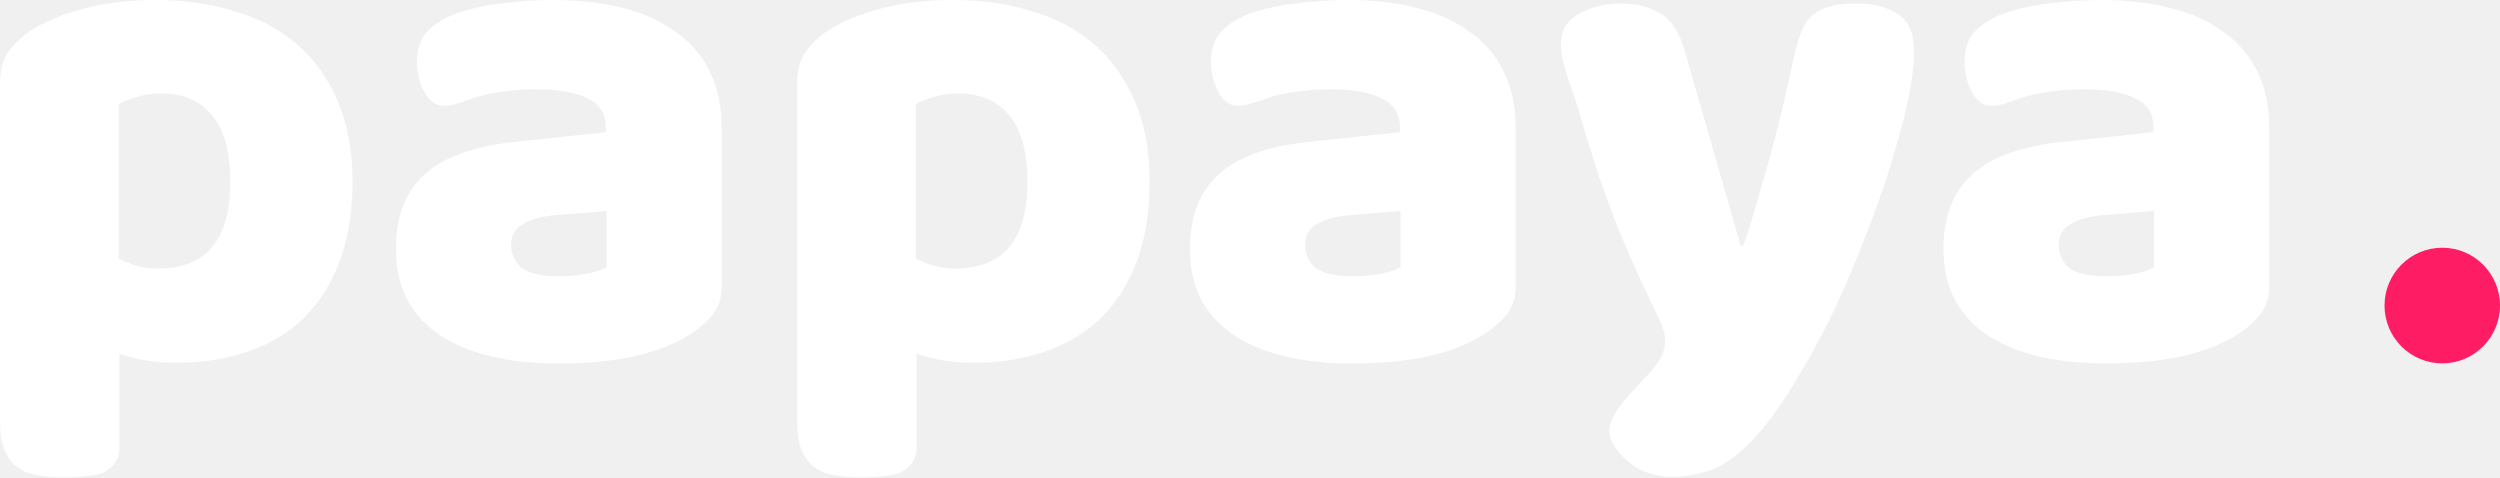
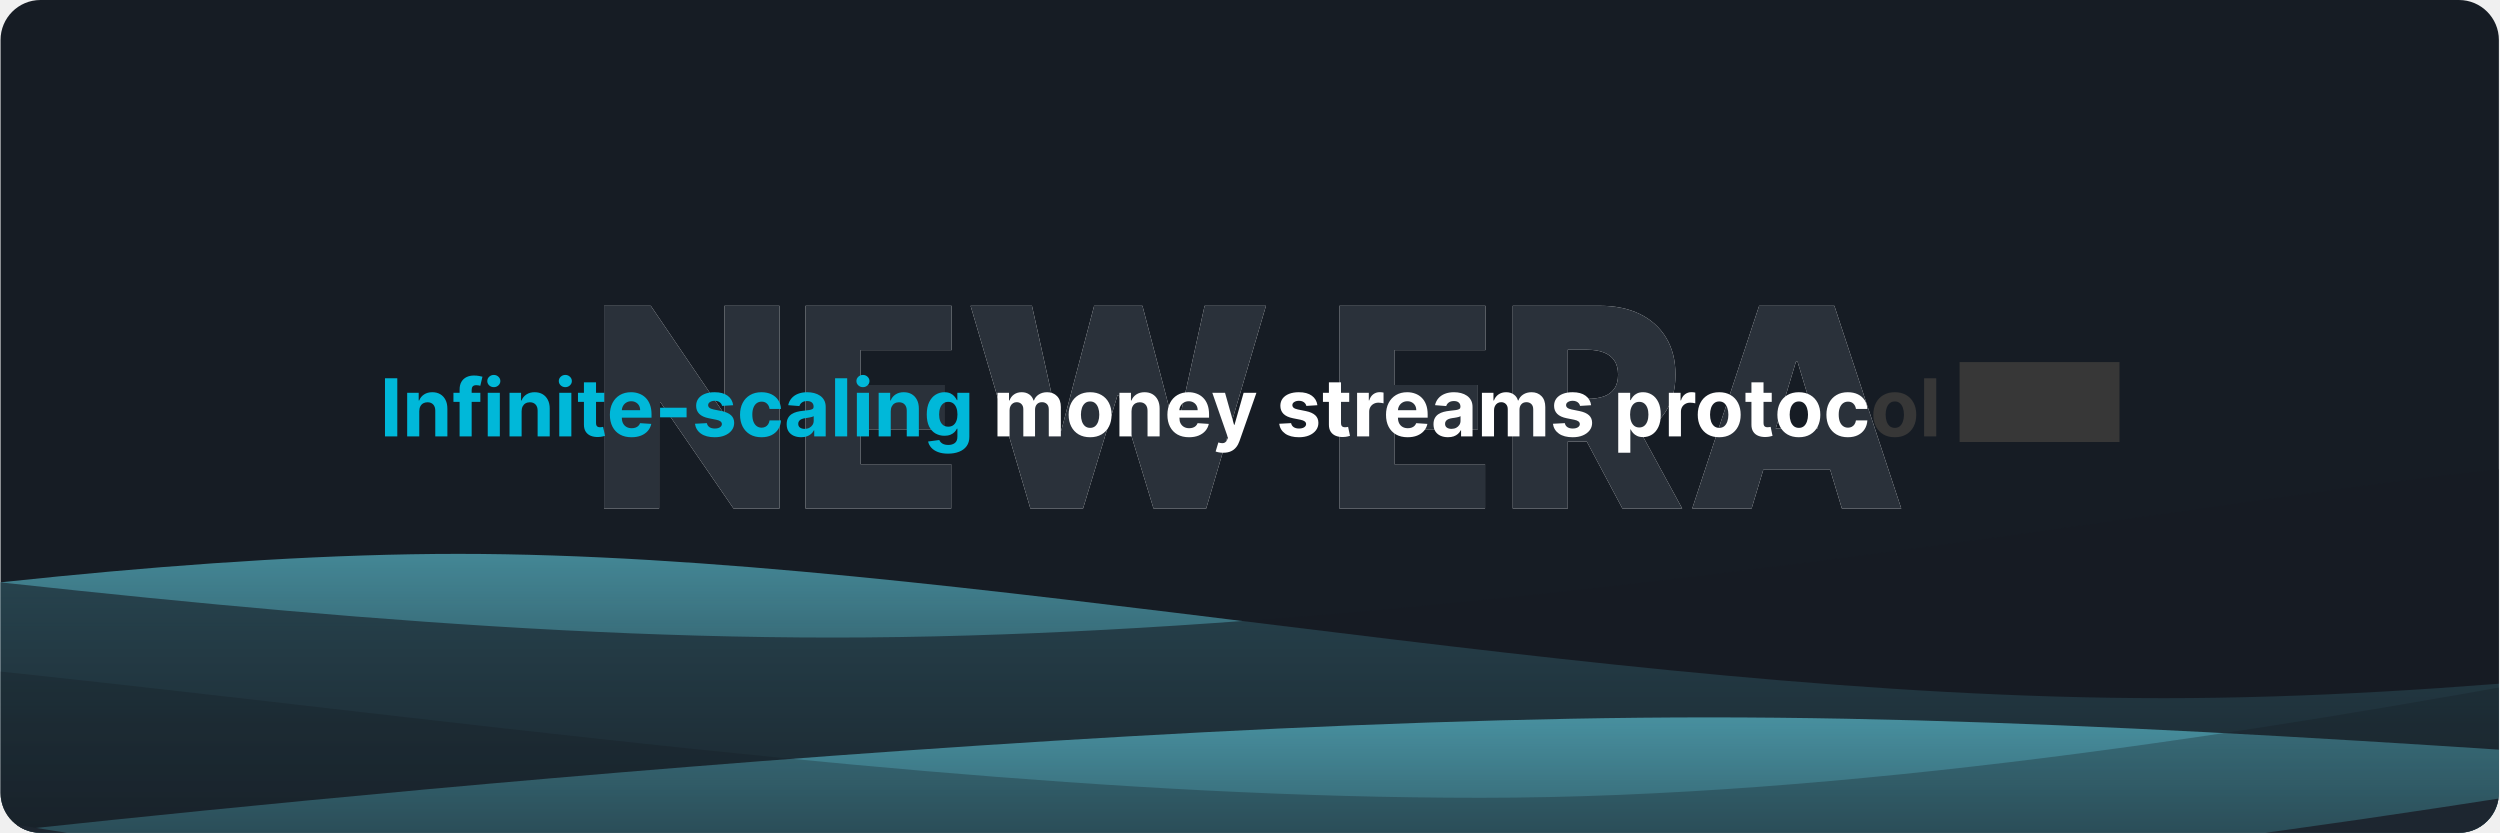
- <svg xmlns="http://www.w3.org/2000/svg" width="398" height="76" viewBox="0 0 398 76" fill="none">
-   <path d="M88.961 43.988C90.228 43.988 91.607 43.876 93.097 43.652C94.662 43.354 95.817 42.981 96.562 42.533V33.579L88.514 34.25C86.427 34.4 84.713 34.847 83.372 35.593C82.031 36.34 81.36 37.459 81.36 38.951C81.36 40.444 81.919 41.675 83.037 42.645C84.229 43.541 86.204 43.988 88.961 43.988ZM88.067 0C92.091 0 95.743 0.41 99.021 1.231C102.375 2.052 105.207 3.321 107.517 5.037C109.901 6.678 111.727 8.805 112.994 11.417C114.261 13.954 114.894 16.976 114.894 20.483V45.555C114.894 47.495 114.335 49.1 113.218 50.368C112.174 51.562 110.907 52.607 109.417 53.502C104.573 56.412 97.755 57.867 88.961 57.867C85.012 57.867 81.435 57.494 78.23 56.748C75.1 56.002 72.38 54.883 70.07 53.39C67.835 51.898 66.083 49.995 64.817 47.682C63.624 45.369 63.028 42.682 63.028 39.623C63.028 34.474 64.556 30.519 67.611 27.759C70.666 24.997 75.398 23.281 81.807 22.61L96.451 21.043V20.259C96.451 18.095 95.482 16.566 93.544 15.67C91.681 14.7 88.961 14.215 85.384 14.215C82.552 14.215 79.795 14.514 77.112 15.111C72.985 16.029 69.681 18.92 67.388 14.327C66.717 12.909 66.382 11.454 66.382 9.962C66.382 8.022 66.829 6.492 67.723 5.373C68.692 4.179 70.145 3.171 72.082 2.351C74.243 1.53 76.777 0.933 79.683 0.56C82.664 0.187 85.459 0 88.067 0Z" fill="white" />
-   <path d="M215.369 43.988C216.636 43.988 218.014 43.876 219.505 43.652C221.07 43.354 222.225 42.981 222.97 42.533V33.579L214.922 34.25C212.835 34.4 211.121 34.847 209.78 35.593C208.439 36.34 207.768 37.459 207.768 38.951C207.768 40.444 208.327 41.675 209.445 42.645C210.637 43.541 212.612 43.988 215.369 43.988ZM214.475 0C218.499 0 222.15 0.41 225.429 1.231C228.783 2.052 231.614 3.321 233.925 5.037C236.309 6.678 238.135 8.805 239.402 11.417C240.669 13.954 241.302 16.976 241.302 20.483V45.555C241.302 47.495 240.743 49.1 239.625 50.368C238.582 51.562 237.315 52.607 235.825 53.502C230.981 56.412 224.162 57.867 215.369 57.867C211.419 57.867 207.842 57.494 204.638 56.748C201.508 56.002 198.788 54.883 196.478 53.39C194.243 51.898 192.491 49.995 191.224 47.682C190.032 45.369 189.436 42.682 189.436 39.623C189.436 34.474 190.964 30.519 194.019 27.759C197.074 24.997 201.806 23.281 208.215 22.61L222.858 21.043V20.259C222.858 18.095 221.89 16.566 219.952 15.67C218.089 14.7 215.369 14.215 211.792 14.215C208.96 14.215 206.203 14.514 203.52 15.111C199.393 16.029 196.089 18.92 193.795 14.327C193.125 12.909 192.789 11.454 192.789 9.962C192.789 8.022 193.237 6.492 194.131 5.373C195.1 4.179 196.553 3.171 198.49 2.351C200.651 1.53 203.185 0.933 206.091 0.56C209.072 0.187 211.867 0 214.475 0Z" fill="white" />
-   <path d="M260.107 42.197C259.287 40.332 258.393 38.242 257.424 35.929C256.53 33.616 255.561 30.967 254.517 27.982C253.549 24.997 252.505 21.602 251.388 17.797C249.797 11.881 245.347 4.762 252.17 1.791C253.959 0.97 255.896 0.56 257.983 0.56C260.591 0.56 262.752 1.119 264.466 2.239C266.18 3.283 267.447 5.298 268.267 8.283L277.097 39.063H277.544C278.439 36.526 279.295 33.765 280.115 30.78C281.009 27.796 281.866 24.736 282.686 21.602C283.506 18.394 284.251 15.222 284.922 12.088C286.662 4.597 286.73 0.56 295.653 0.56C298.261 0.56 300.422 1.119 302.136 2.239C303.85 3.358 304.707 5.298 304.707 8.059C304.707 10.074 304.446 12.424 303.924 15.111C303.403 17.722 302.695 20.52 301.801 23.505C300.981 26.49 299.975 29.587 298.783 32.795C297.665 35.929 296.472 39.026 295.206 42.085C293.939 45.145 292.635 48.055 291.293 50.816C289.952 53.502 288.648 55.927 287.381 58.091C285.294 61.748 283.357 64.732 281.568 67.046C279.78 69.359 278.066 71.15 276.426 72.418C274.787 73.761 273.148 74.657 271.508 75.105C269.869 75.627 268.155 75.888 266.366 75.888C263.236 75.888 260.703 74.955 258.765 73.09C253.919 68.424 256.423 65.993 262.454 59.546C265.332 56.47 265.694 54.141 264.313 51.192C263.463 49.377 261.82 46.003 260.107 42.197Z" fill="white" />
-   <path d="M335.336 43.988C336.603 43.988 337.982 43.876 339.472 43.652C341.037 43.354 342.192 42.981 342.938 42.533V33.579L334.889 34.25C332.803 34.4 331.089 34.847 329.747 35.593C328.406 36.34 327.735 37.459 327.735 38.951C327.735 40.444 328.294 41.675 329.412 42.645C330.604 43.541 332.579 43.988 335.336 43.988ZM334.442 0C338.466 0 342.118 0.41 345.397 1.231C348.75 2.052 351.582 3.321 353.892 5.037C356.277 6.678 358.102 8.805 359.369 11.417C360.636 13.954 361.27 16.976 361.27 20.483V45.555C361.27 47.495 360.711 49.1 359.593 50.368C358.549 51.562 357.283 52.607 355.792 53.502C350.948 56.412 344.13 57.867 335.336 57.867C331.387 57.867 327.81 57.494 324.606 56.748C321.476 56.002 318.756 54.883 316.446 53.39C314.21 51.898 312.459 49.995 311.192 47.682C310 45.369 309.403 42.682 309.403 39.623C309.403 34.474 310.931 30.519 313.986 27.759C317.042 24.997 321.774 23.281 328.183 22.61L342.826 21.043V20.259C342.826 18.095 341.857 16.566 339.919 15.67C338.056 14.7 335.336 14.215 331.76 14.215C328.928 14.215 326.17 14.514 323.488 15.111C319.36 16.029 316.056 18.92 313.763 14.327C313.092 12.909 312.757 11.454 312.757 9.962C312.757 8.022 313.204 6.492 314.098 5.373C315.067 4.179 316.52 3.171 318.458 2.351C320.619 1.53 323.152 0.933 326.059 0.56C329.039 0.187 331.834 0 334.442 0Z" fill="white" />
-   <path d="M151.831 2.45748e-05C156.302 2.45748e-05 160.438 0.597 164.239 1.791C168.114 2.91 171.43 4.664 174.187 7.052C176.944 9.439 179.105 12.461 180.67 16.118C182.235 19.7 183.018 23.99 183.018 28.99C183.018 33.765 182.347 37.944 181.006 41.526C179.664 45.108 177.764 48.13 175.305 50.592C172.846 52.98 169.865 54.771 166.362 55.965C162.934 57.159 159.097 57.755 154.849 57.755C151.645 57.755 148.664 57.27 145.907 56.3V71.523C145.907 73.614 143.969 75.328 142.33 75.552C140.69 75.851 139.013 76 137.299 76C135.66 76 134.17 75.888 132.828 75.664C131.561 75.44 130.481 74.993 129.587 74.321C128.692 73.65 128.022 72.717 127.575 71.523C127.127 70.403 126.904 68.911 126.904 67.046V13.32C126.904 11.305 127.314 9.663 128.133 8.395C129.028 7.126 130.22 5.97 131.71 4.925C134.021 3.433 136.89 2.239 140.318 1.343C143.745 0.448 147.583 2.45748e-05 151.831 2.45748e-05ZM152.054 42.757C159.73 42.757 163.568 38.168 163.568 28.99C163.568 24.214 162.599 20.67 160.662 18.356C158.799 16.043 156.079 14.887 152.502 14.887C151.086 14.887 149.819 15.073 148.701 15.446C147.583 15.745 146.614 16.118 145.795 16.566V41.19C146.689 41.638 147.658 42.011 148.701 42.309C149.744 42.608 150.862 42.757 152.054 42.757Z" fill="white" />
-   <path d="M24.927 0C29.398 0 33.534 0.597 37.335 1.791C41.21 2.91 44.526 4.664 47.283 7.052C50.04 9.439 52.201 12.461 53.766 16.118C55.331 19.7 56.114 23.99 56.114 28.99C56.114 33.765 55.443 37.944 54.102 41.526C52.76 45.108 50.86 48.13 48.401 50.592C45.942 52.98 42.961 54.771 39.459 55.965C36.031 57.159 32.193 57.755 27.945 57.755C24.741 57.755 21.76 57.27 19.003 56.3V71.523C19.003 73.614 17.065 75.328 15.426 75.552C13.786 75.851 12.11 76 10.396 76C8.756 76 7.266 75.888 5.924 75.664C4.658 75.44 3.577 74.993 2.683 74.321C1.788 73.65 1.118 72.717 0.671 71.523C0.224 70.403 0 68.911 0 67.046V13.32C0 11.305 0.41 9.663 1.23 8.395C2.124 7.126 3.316 5.97 4.807 4.925C7.117 3.432 9.986 2.239 13.414 1.343C16.842 0.448 20.679 0 24.927 0ZM25.151 42.757C32.826 42.757 36.664 38.168 36.664 28.99C36.664 24.214 35.695 20.67 33.758 18.356C31.895 16.043 29.175 14.887 25.598 14.887C24.182 14.887 22.915 15.073 21.797 15.446C20.679 15.745 19.711 16.118 18.891 16.566V41.19C19.785 41.638 20.754 42.011 21.797 42.309C22.84 42.608 23.958 42.757 25.151 42.757Z" fill="white" />
-   <ellipse cx="388.808" cy="48.642" rx="9.192" ry="9.204" fill="#FE1C64" />
+ <svg xmlns="http://www.w3.org/2000/svg" width="1501" height="500" viewBox="0 0 1501 500" fill="none">
+   <g clip-path="url(#clip0_1550_3473)">
+     <rect x="0.326" width="1500" height="500" rx="24" fill="#161C24" />
+     <path d="M467.989 183.605V305.326H440.412L396.43 241.375H395.717V305.326H362.672V183.605H390.724L433.993 247.318H434.944V183.605H467.989ZM483.62 305.326V183.605H571.345V210.231H516.666V231.152H566.828V257.779H516.666V278.7H571.108V305.326H483.62ZM618.64 305.326L582.742 183.605H619.591L636.233 258.492H637.184L656.916 183.605H685.92L705.652 258.73H706.603L723.245 183.605H760.094L724.196 305.326H692.576L671.893 237.333H670.942L650.259 305.326H618.64ZM804.135 305.326V183.605H891.86V210.231H837.18V231.152H887.343V257.779H837.18V278.7H891.622V305.326H804.135ZM908.249 305.326V183.605H960.789C969.823 183.605 977.727 185.249 984.503 188.538C991.278 191.826 996.548 196.561 1000.31 202.743C1004.08 208.924 1005.96 216.333 1005.96 224.971C1005.96 233.688 1004.02 241.038 1000.13 247.021C996.291 253.004 990.882 257.521 983.909 260.572C976.975 263.623 968.872 265.149 959.6 265.149H928.219V239.473H952.943C956.826 239.473 960.135 238.997 962.869 238.047C965.642 237.056 967.762 235.491 969.228 233.351C970.734 231.212 971.487 228.418 971.487 224.971C971.487 221.484 970.734 218.651 969.228 216.472C967.762 214.253 965.642 212.628 962.869 211.598C960.135 210.528 956.826 209.994 952.943 209.994H941.294V305.326H908.249ZM979.57 249.458L1010 305.326H974.102L944.385 249.458H979.57ZM1051.66 305.326H1016L1056.18 183.605H1101.35L1141.53 305.326H1105.87L1079.24 217.126H1078.29L1051.66 305.326ZM1045.01 257.303H1112.05V282.028H1045.01V257.303Z" fill="#F9F9F9" />
+     <path d="M467.989 183.605V305.326H440.412L396.43 241.375H395.717V305.326H362.672V183.605H390.724L433.993 247.318H434.944V183.605H467.989ZM483.62 305.326V183.605H571.345V210.231H516.666V231.152H566.828V257.779H516.666V278.7H571.108V305.326H483.62ZM618.64 305.326L582.742 183.605H619.591L636.233 258.492H637.184L656.916 183.605H685.92L705.652 258.73H706.603L723.245 183.605H760.094L724.196 305.326H692.576L671.893 237.333H670.942L650.259 305.326H618.64ZM804.135 305.326V183.605H891.86V210.231H837.18V231.152H887.343V257.779H837.18V278.7H891.622V305.326H804.135ZM908.249 305.326V183.605H960.789C969.823 183.605 977.727 185.249 984.503 188.538C991.278 191.826 996.548 196.561 1000.31 202.743C1004.08 208.924 1005.96 216.333 1005.96 224.971C1005.96 233.688 1004.02 241.038 1000.13 247.021C996.291 253.004 990.882 257.521 983.909 260.572C976.975 263.623 968.872 265.149 959.6 265.149H928.219V239.473H952.943C956.826 239.473 960.135 238.997 962.869 238.047C965.642 237.056 967.762 235.491 969.228 233.351C970.734 231.212 971.487 228.418 971.487 224.971C971.487 221.484 970.734 218.651 969.228 216.472C967.762 214.253 965.642 212.628 962.869 211.598C960.135 210.528 956.826 209.994 952.943 209.994H941.294V305.326H908.249ZM979.57 249.458L1010 305.326H974.102L944.385 249.458H979.57ZM1051.66 305.326H1016L1056.18 183.605H1101.35L1141.53 305.326H1105.87L1079.24 217.126H1078.29L1051.66 305.326ZM1045.01 257.303H1112.05V282.028H1045.01V257.303Z" fill="#2A313A" />
+     <path d="M238.529 227.101V262.01H231.148V227.101H238.529ZM251.726 246.873V262.01H244.465V235.828H251.386V240.447H251.692C252.272 238.925 253.244 237.72 254.607 236.834C255.971 235.936 257.624 235.487 259.567 235.487C261.386 235.487 262.971 235.885 264.323 236.68C265.675 237.476 266.726 238.612 267.476 240.089C268.226 241.555 268.601 243.305 268.601 245.339V262.01H261.34V246.635C261.351 245.032 260.942 243.782 260.113 242.885C259.283 241.976 258.141 241.521 256.687 241.521C255.709 241.521 254.846 241.731 254.096 242.152C253.357 242.572 252.778 243.186 252.357 243.993C251.948 244.788 251.738 245.748 251.726 246.873ZM288.404 235.828V241.282H272.245V235.828H288.404ZM275.944 262.01V233.936C275.944 232.038 276.313 230.464 277.052 229.214C277.802 227.964 278.824 227.027 280.12 226.402C281.415 225.777 282.887 225.464 284.535 225.464C285.648 225.464 286.665 225.55 287.586 225.72C288.518 225.89 289.211 226.044 289.665 226.18L288.37 231.635C288.086 231.544 287.734 231.459 287.313 231.379C286.904 231.3 286.484 231.26 286.052 231.26C284.984 231.26 284.239 231.51 283.819 232.01C283.398 232.498 283.188 233.186 283.188 234.072V262.01H275.944ZM292.84 262.01V235.828H300.101V262.01H292.84ZM296.488 232.453C295.408 232.453 294.482 232.095 293.709 231.379C292.948 230.652 292.567 229.782 292.567 228.771C292.567 227.771 292.948 226.913 293.709 226.197C294.482 225.47 295.408 225.106 296.488 225.106C297.567 225.106 298.488 225.47 299.249 226.197C300.022 226.913 300.408 227.771 300.408 228.771C300.408 229.782 300.022 230.652 299.249 231.379C298.488 232.095 297.567 232.453 296.488 232.453ZM313.18 246.873V262.01H305.918V235.828H312.839V240.447H313.146C313.725 238.925 314.697 237.72 316.06 236.834C317.424 235.936 319.077 235.487 321.021 235.487C322.839 235.487 324.424 235.885 325.776 236.68C327.128 237.476 328.18 238.612 328.93 240.089C329.68 241.555 330.055 243.305 330.055 245.339V262.01H322.793V246.635C322.805 245.032 322.396 243.782 321.566 242.885C320.736 241.976 319.594 241.521 318.14 241.521C317.163 241.521 316.299 241.731 315.549 242.152C314.81 242.572 314.231 243.186 313.81 243.993C313.401 244.788 313.191 245.748 313.18 246.873ZM335.778 262.01V235.828H343.039V262.01H335.778ZM339.425 232.453C338.346 232.453 337.42 232.095 336.647 231.379C335.886 230.652 335.505 229.782 335.505 228.771C335.505 227.771 335.886 226.913 336.647 226.197C337.42 225.47 338.346 225.106 339.425 225.106C340.505 225.106 341.425 225.47 342.187 226.197C342.959 226.913 343.346 227.771 343.346 228.771C343.346 229.782 342.959 230.652 342.187 231.379C341.425 232.095 340.505 232.453 339.425 232.453ZM362.782 235.828V241.282H347.015V235.828H362.782ZM350.594 229.555H357.856V253.964C357.856 254.635 357.958 255.157 358.163 255.532C358.367 255.896 358.651 256.152 359.015 256.3C359.39 256.447 359.822 256.521 360.31 256.521C360.651 256.521 360.992 256.493 361.333 256.436C361.674 256.368 361.935 256.317 362.117 256.282L363.259 261.686C362.896 261.8 362.384 261.93 361.725 262.078C361.066 262.237 360.265 262.334 359.322 262.368C357.572 262.436 356.038 262.203 354.719 261.669C353.413 261.135 352.396 260.305 351.668 259.18C350.941 258.055 350.583 256.635 350.594 254.919V229.555ZM379.163 262.521C376.469 262.521 374.151 261.976 372.208 260.885C370.276 259.782 368.788 258.226 367.742 256.214C366.697 254.192 366.174 251.8 366.174 249.038C366.174 246.345 366.697 243.981 367.742 241.947C368.788 239.913 370.259 238.328 372.157 237.192C374.066 236.055 376.305 235.487 378.873 235.487C380.6 235.487 382.208 235.765 383.697 236.322C385.197 236.868 386.503 237.692 387.617 238.794C388.742 239.896 389.617 241.282 390.242 242.953C390.867 244.612 391.18 246.555 391.18 248.782V250.777H369.072V246.277H384.344C384.344 245.231 384.117 244.305 383.663 243.498C383.208 242.692 382.577 242.061 381.771 241.606C380.975 241.14 380.049 240.907 378.992 240.907C377.89 240.907 376.913 241.163 376.06 241.675C375.219 242.175 374.56 242.851 374.083 243.703C373.606 244.544 373.361 245.481 373.35 246.515V250.794C373.35 252.089 373.589 253.209 374.066 254.152C374.555 255.095 375.242 255.822 376.128 256.334C377.015 256.845 378.066 257.101 379.282 257.101C380.089 257.101 380.827 256.987 381.498 256.76C382.168 256.532 382.742 256.192 383.219 255.737C383.697 255.282 384.06 254.726 384.31 254.067L391.026 254.51C390.685 256.123 389.986 257.532 388.93 258.737C387.884 259.93 386.532 260.862 384.873 261.532C383.225 262.192 381.322 262.521 379.163 262.521ZM412.231 244.794V250.555H396.31V244.794H412.231ZM440.202 243.294L433.555 243.703C433.441 243.135 433.197 242.623 432.822 242.169C432.447 241.703 431.952 241.334 431.339 241.061C430.736 240.777 430.015 240.635 429.174 240.635C428.049 240.635 427.1 240.873 426.327 241.351C425.555 241.817 425.168 242.442 425.168 243.226C425.168 243.851 425.418 244.379 425.918 244.811C426.418 245.243 427.276 245.589 428.492 245.851L433.231 246.805C435.776 247.328 437.674 248.169 438.924 249.328C440.174 250.487 440.799 252.01 440.799 253.896C440.799 255.612 440.293 257.118 439.282 258.413C438.282 259.709 436.907 260.72 435.157 261.447C433.418 262.163 431.413 262.521 429.14 262.521C425.674 262.521 422.913 261.8 420.856 260.356C418.81 258.902 417.611 256.925 417.259 254.425L424.401 254.05C424.617 255.106 425.14 255.913 425.969 256.47C426.799 257.015 427.861 257.288 429.157 257.288C430.43 257.288 431.452 257.044 432.225 256.555C433.009 256.055 433.407 255.413 433.418 254.629C433.407 253.97 433.128 253.43 432.583 253.01C432.038 252.578 431.197 252.248 430.06 252.021L425.526 251.118C422.969 250.606 421.066 249.72 419.816 248.459C418.577 247.197 417.958 245.589 417.958 243.635C417.958 241.953 418.413 240.504 419.322 239.288C420.242 238.072 421.532 237.135 423.191 236.476C424.861 235.817 426.816 235.487 429.055 235.487C432.361 235.487 434.964 236.186 436.861 237.584C438.771 238.981 439.884 240.885 440.202 243.294ZM457.201 262.521C454.519 262.521 452.212 261.953 450.28 260.817C448.36 259.669 446.883 258.078 445.849 256.044C444.826 254.01 444.315 251.669 444.315 249.021C444.315 246.339 444.832 243.987 445.866 241.964C446.911 239.93 448.394 238.345 450.315 237.209C452.235 236.061 454.519 235.487 457.167 235.487C459.451 235.487 461.451 235.902 463.167 236.731C464.883 237.561 466.241 238.726 467.241 240.226C468.241 241.726 468.792 243.487 468.894 245.51H462.042C461.849 244.203 461.337 243.152 460.508 242.356C459.69 241.55 458.616 241.146 457.286 241.146C456.161 241.146 455.178 241.453 454.337 242.067C453.508 242.669 452.86 243.55 452.394 244.709C451.928 245.868 451.695 247.271 451.695 248.919C451.695 250.589 451.922 252.01 452.377 253.18C452.843 254.351 453.496 255.243 454.337 255.856C455.178 256.47 456.161 256.777 457.286 256.777C458.116 256.777 458.86 256.606 459.519 256.265C460.19 255.925 460.741 255.43 461.172 254.782C461.616 254.123 461.905 253.334 462.042 252.413H468.894C468.78 254.413 468.235 256.175 467.258 257.697C466.292 259.209 464.957 260.39 463.252 261.243C461.547 262.095 459.53 262.521 457.201 262.521ZM481.009 262.504C479.339 262.504 477.85 262.214 476.543 261.635C475.236 261.044 474.202 260.175 473.441 259.027C472.691 257.868 472.316 256.425 472.316 254.697C472.316 253.243 472.583 252.021 473.117 251.032C473.651 250.044 474.378 249.248 475.299 248.646C476.219 248.044 477.265 247.589 478.435 247.282C479.617 246.976 480.856 246.76 482.151 246.635C483.674 246.476 484.901 246.328 485.833 246.192C486.765 246.044 487.441 245.828 487.861 245.544C488.282 245.26 488.492 244.839 488.492 244.282V244.18C488.492 243.101 488.151 242.265 487.469 241.675C486.799 241.084 485.844 240.788 484.606 240.788C483.299 240.788 482.259 241.078 481.486 241.657C480.714 242.226 480.202 242.942 479.952 243.805L473.236 243.26C473.577 241.669 474.248 240.294 475.248 239.135C476.248 237.964 477.538 237.067 479.117 236.442C480.708 235.805 482.549 235.487 484.64 235.487C486.094 235.487 487.486 235.657 488.816 235.998C490.157 236.339 491.344 236.868 492.378 237.584C493.424 238.3 494.248 239.22 494.85 240.345C495.452 241.459 495.753 242.794 495.753 244.351V262.01H488.867V258.379H488.663C488.242 259.197 487.68 259.919 486.975 260.544C486.271 261.157 485.424 261.64 484.435 261.993C483.447 262.334 482.305 262.504 481.009 262.504ZM483.089 257.493C484.157 257.493 485.1 257.282 485.918 256.862C486.736 256.43 487.378 255.851 487.844 255.123C488.31 254.396 488.543 253.572 488.543 252.652V249.873C488.316 250.021 488.003 250.157 487.606 250.282C487.219 250.396 486.782 250.504 486.293 250.606C485.805 250.697 485.316 250.782 484.827 250.862C484.339 250.93 483.896 250.993 483.498 251.05C482.646 251.175 481.901 251.373 481.265 251.646C480.628 251.919 480.134 252.288 479.782 252.754C479.43 253.209 479.253 253.777 479.253 254.459C479.253 255.447 479.611 256.203 480.327 256.726C481.055 257.237 481.975 257.493 483.089 257.493ZM508.648 227.101V262.01H501.387V227.101H508.648ZM514.465 262.01V235.828H521.726V262.01H514.465ZM518.113 232.453C517.033 232.453 516.107 232.095 515.334 231.379C514.573 230.652 514.192 229.782 514.192 228.771C514.192 227.771 514.573 226.913 515.334 226.197C516.107 225.47 517.033 225.106 518.113 225.106C519.192 225.106 520.113 225.47 520.874 226.197C521.647 226.913 522.033 227.771 522.033 228.771C522.033 229.782 521.647 230.652 520.874 231.379C520.113 232.095 519.192 232.453 518.113 232.453ZM534.805 246.873V262.01H527.543V235.828H534.464V240.447H534.771C535.35 238.925 536.322 237.72 537.685 236.834C539.049 235.936 540.702 235.487 542.646 235.487C544.464 235.487 546.049 235.885 547.401 236.68C548.753 237.476 549.805 238.612 550.555 240.089C551.305 241.555 551.68 243.305 551.68 245.339V262.01H544.418V246.635C544.43 245.032 544.021 243.782 543.191 242.885C542.361 241.976 541.219 241.521 539.765 241.521C538.788 241.521 537.924 241.731 537.174 242.152C536.435 242.572 535.856 243.186 535.435 243.993C535.026 244.788 534.816 245.748 534.805 246.873ZM569.198 272.373C566.846 272.373 564.829 272.05 563.147 271.402C561.476 270.765 560.147 269.896 559.158 268.794C558.17 267.692 557.528 266.453 557.232 265.078L563.948 264.175C564.153 264.697 564.476 265.186 564.92 265.64C565.363 266.095 565.948 266.459 566.675 266.731C567.414 267.015 568.312 267.157 569.369 267.157C570.948 267.157 572.249 266.771 573.272 265.998C574.306 265.237 574.823 263.959 574.823 262.163V257.373H574.516C574.198 258.101 573.721 258.788 573.084 259.436C572.448 260.084 571.63 260.612 570.63 261.021C569.63 261.43 568.437 261.635 567.05 261.635C565.084 261.635 563.295 261.18 561.681 260.271C560.079 259.351 558.8 257.947 557.846 256.061C556.903 254.163 556.431 251.765 556.431 248.868C556.431 245.902 556.914 243.425 557.88 241.436C558.846 239.447 560.13 237.959 561.732 236.97C563.346 235.981 565.113 235.487 567.033 235.487C568.499 235.487 569.726 235.737 570.715 236.237C571.704 236.726 572.499 237.339 573.101 238.078C573.715 238.805 574.187 239.521 574.516 240.226H574.789V235.828H581.999V262.265C581.999 264.493 581.454 266.356 580.363 267.856C579.272 269.356 577.761 270.481 575.829 271.231C573.908 271.993 571.698 272.373 569.198 272.373ZM569.351 256.18C570.522 256.18 571.511 255.89 572.317 255.311C573.136 254.72 573.761 253.879 574.192 252.788C574.636 251.686 574.857 250.368 574.857 248.834C574.857 247.3 574.641 245.97 574.209 244.845C573.778 243.709 573.153 242.828 572.334 242.203C571.516 241.578 570.522 241.265 569.351 241.265C568.158 241.265 567.153 241.589 566.334 242.237C565.516 242.873 564.897 243.76 564.476 244.896C564.056 246.032 563.846 247.345 563.846 248.834C563.846 250.345 564.056 251.652 564.476 252.754C564.908 253.845 565.528 254.692 566.334 255.294C567.153 255.885 568.158 256.18 569.351 256.18Z" fill="#00B8D9" />
+     <path d="M598.887 262.01V235.828H605.807V240.447H606.114C606.66 238.913 607.569 237.703 608.842 236.817C610.114 235.93 611.637 235.487 613.41 235.487C615.205 235.487 616.734 235.936 617.995 236.834C619.256 237.72 620.097 238.925 620.518 240.447H620.79C621.324 238.947 622.29 237.748 623.688 236.851C625.097 235.942 626.762 235.487 628.682 235.487C631.126 235.487 633.109 236.265 634.631 237.822C636.165 239.368 636.932 241.561 636.932 244.402V262.01H629.688V245.834C629.688 244.379 629.302 243.288 628.529 242.561C627.756 241.834 626.79 241.47 625.631 241.47C624.313 241.47 623.285 241.89 622.546 242.731C621.807 243.561 621.438 244.657 621.438 246.021V262.01H614.398V245.68C614.398 244.396 614.029 243.373 613.29 242.612C612.563 241.851 611.603 241.47 610.41 241.47C609.603 241.47 608.876 241.675 608.228 242.084C607.592 242.481 607.086 243.044 606.711 243.771C606.336 244.487 606.148 245.328 606.148 246.294V262.01H598.887ZM654.498 262.521C651.85 262.521 649.56 261.959 647.628 260.834C645.708 259.697 644.225 258.118 643.18 256.095C642.134 254.061 641.611 251.703 641.611 249.021C641.611 246.317 642.134 243.953 643.18 241.93C644.225 239.896 645.708 238.317 647.628 237.192C649.56 236.055 651.85 235.487 654.498 235.487C657.146 235.487 659.43 236.055 661.35 237.192C663.282 238.317 664.771 239.896 665.816 241.93C666.861 243.953 667.384 246.317 667.384 249.021C667.384 251.703 666.861 254.061 665.816 256.095C664.771 258.118 663.282 259.697 661.35 260.834C659.43 261.959 657.146 262.521 654.498 262.521ZM654.532 256.896C655.736 256.896 656.742 256.555 657.549 255.873C658.356 255.18 658.964 254.237 659.373 253.044C659.793 251.851 660.003 250.493 660.003 248.97C660.003 247.447 659.793 246.089 659.373 244.896C658.964 243.703 658.356 242.76 657.549 242.067C656.742 241.373 655.736 241.027 654.532 241.027C653.316 241.027 652.293 241.373 651.464 242.067C650.646 242.76 650.026 243.703 649.606 244.896C649.197 246.089 648.992 247.447 648.992 248.97C648.992 250.493 649.197 251.851 649.606 253.044C650.026 254.237 650.646 255.18 651.464 255.873C652.293 256.555 653.316 256.896 654.532 256.896ZM679.367 246.873V262.01H672.106V235.828H679.026V240.447H679.333C679.913 238.925 680.884 237.72 682.248 236.834C683.611 235.936 685.265 235.487 687.208 235.487C689.026 235.487 690.611 235.885 691.964 236.68C693.316 237.476 694.367 238.612 695.117 240.089C695.867 241.555 696.242 243.305 696.242 245.339V262.01H688.981V246.635C688.992 245.032 688.583 243.782 687.753 242.885C686.924 241.976 685.782 241.521 684.327 241.521C683.35 241.521 682.486 241.731 681.736 242.152C680.998 242.572 680.418 243.186 679.998 243.993C679.589 244.788 679.378 245.748 679.367 246.873ZM713.897 262.521C711.204 262.521 708.886 261.976 706.942 260.885C705.011 259.782 703.522 258.226 702.476 256.214C701.431 254.192 700.908 251.8 700.908 249.038C700.908 246.345 701.431 243.981 702.476 241.947C703.522 239.913 704.994 238.328 706.891 237.192C708.8 236.055 711.039 235.487 713.607 235.487C715.334 235.487 716.942 235.765 718.431 236.322C719.931 236.868 721.238 237.692 722.351 238.794C723.476 239.896 724.351 241.282 724.976 242.953C725.601 244.612 725.914 246.555 725.914 248.782V250.777H703.806V246.277H719.079C719.079 245.231 718.851 244.305 718.397 243.498C717.942 242.692 717.312 242.061 716.505 241.606C715.709 241.14 714.783 240.907 713.726 240.907C712.624 240.907 711.647 241.163 710.795 241.675C709.954 242.175 709.295 242.851 708.817 243.703C708.34 244.544 708.096 245.481 708.084 246.515V250.794C708.084 252.089 708.323 253.209 708.8 254.152C709.289 255.095 709.976 255.822 710.863 256.334C711.749 256.845 712.8 257.101 714.016 257.101C714.823 257.101 715.562 256.987 716.232 256.76C716.903 256.532 717.476 256.192 717.954 255.737C718.431 255.282 718.795 254.726 719.045 254.067L725.761 254.51C725.42 256.123 724.721 257.532 723.664 258.737C722.619 259.93 721.266 260.862 719.607 261.532C717.959 262.192 716.056 262.521 713.897 262.521ZM734.432 271.828C733.512 271.828 732.648 271.754 731.842 271.606C731.046 271.47 730.387 271.294 729.864 271.078L731.501 265.657C732.353 265.919 733.12 266.061 733.802 266.084C734.495 266.106 735.092 265.947 735.592 265.606C736.103 265.265 736.518 264.686 736.836 263.868L737.262 262.76L727.87 235.828H735.506L740.927 255.055H741.199L746.671 235.828H754.359L744.182 264.839C743.694 266.248 743.029 267.476 742.188 268.521C741.359 269.578 740.307 270.39 739.035 270.959C737.762 271.538 736.228 271.828 734.432 271.828ZM790.968 243.294L784.32 243.703C784.207 243.135 783.962 242.623 783.587 242.169C783.212 241.703 782.718 241.334 782.104 241.061C781.502 240.777 780.78 240.635 779.94 240.635C778.815 240.635 777.866 240.873 777.093 241.351C776.32 241.817 775.934 242.442 775.934 243.226C775.934 243.851 776.184 244.379 776.684 244.811C777.184 245.243 778.042 245.589 779.258 245.851L783.996 246.805C786.542 247.328 788.44 248.169 789.69 249.328C790.94 250.487 791.565 252.01 791.565 253.896C791.565 255.612 791.059 257.118 790.047 258.413C789.047 259.709 787.672 260.72 785.922 261.447C784.184 262.163 782.178 262.521 779.905 262.521C776.44 262.521 773.678 261.8 771.621 260.356C769.576 258.902 768.377 256.925 768.025 254.425L775.167 254.05C775.383 255.106 775.905 255.913 776.735 256.47C777.565 257.015 778.627 257.288 779.922 257.288C781.195 257.288 782.218 257.044 782.991 256.555C783.775 256.055 784.172 255.413 784.184 254.629C784.172 253.97 783.894 253.43 783.349 253.01C782.803 252.578 781.962 252.248 780.826 252.021L776.292 251.118C773.735 250.606 771.832 249.72 770.582 248.459C769.343 247.197 768.724 245.589 768.724 243.635C768.724 241.953 769.178 240.504 770.087 239.288C771.008 238.072 772.297 237.135 773.957 236.476C775.627 235.817 777.582 235.487 779.82 235.487C783.127 235.487 785.729 236.186 787.627 237.584C789.536 238.981 790.65 240.885 790.968 243.294ZM810.063 235.828V241.282H794.296V235.828H810.063ZM797.876 229.555H805.137V253.964C805.137 254.635 805.239 255.157 805.444 255.532C805.648 255.896 805.932 256.152 806.296 256.3C806.671 256.447 807.103 256.521 807.592 256.521C807.932 256.521 808.273 256.493 808.614 256.436C808.955 256.368 809.217 256.317 809.398 256.282L810.54 261.686C810.177 261.8 809.665 261.93 809.006 262.078C808.347 262.237 807.546 262.334 806.603 262.368C804.853 262.436 803.319 262.203 802.001 261.669C800.694 261.135 799.677 260.305 798.949 259.18C798.222 258.055 797.864 256.635 797.876 254.919V229.555ZM814.793 262.01V235.828H821.833V240.396H822.106C822.583 238.771 823.384 237.544 824.509 236.714C825.634 235.873 826.93 235.453 828.396 235.453C828.759 235.453 829.151 235.476 829.572 235.521C829.992 235.567 830.361 235.629 830.68 235.709V242.152C830.339 242.05 829.867 241.959 829.265 241.879C828.663 241.8 828.111 241.76 827.611 241.76C826.543 241.76 825.589 241.993 824.748 242.459C823.918 242.913 823.259 243.55 822.771 244.368C822.293 245.186 822.055 246.129 822.055 247.197V262.01H814.793ZM845.147 262.521C842.454 262.521 840.136 261.976 838.192 260.885C836.261 259.782 834.772 258.226 833.726 256.214C832.681 254.192 832.158 251.8 832.158 249.038C832.158 246.345 832.681 243.981 833.726 241.947C834.772 239.913 836.244 238.328 838.141 237.192C840.05 236.055 842.289 235.487 844.857 235.487C846.584 235.487 848.192 235.765 849.681 236.322C851.181 236.868 852.488 237.692 853.601 238.794C854.726 239.896 855.601 241.282 856.226 242.953C856.851 244.612 857.164 246.555 857.164 248.782V250.777H835.056V246.277H850.329C850.329 245.231 850.101 244.305 849.647 243.498C849.192 242.692 848.562 242.061 847.755 241.606C846.959 241.14 846.033 240.907 844.976 240.907C843.874 240.907 842.897 241.163 842.045 241.675C841.204 242.175 840.545 242.851 840.067 243.703C839.59 244.544 839.346 245.481 839.334 246.515V250.794C839.334 252.089 839.573 253.209 840.05 254.152C840.539 255.095 841.226 255.822 842.113 256.334C842.999 256.845 844.05 257.101 845.266 257.101C846.073 257.101 846.812 256.987 847.482 256.76C848.153 256.532 848.726 256.192 849.204 255.737C849.681 255.282 850.045 254.726 850.295 254.067L857.011 254.51C856.67 256.123 855.971 257.532 854.914 258.737C853.869 259.93 852.516 260.862 850.857 261.532C849.209 262.192 847.306 262.521 845.147 262.521ZM869.369 262.504C867.698 262.504 866.209 262.214 864.903 261.635C863.596 261.044 862.562 260.175 861.8 259.027C861.05 257.868 860.675 256.425 860.675 254.697C860.675 253.243 860.942 252.021 861.476 251.032C862.011 250.044 862.738 249.248 863.658 248.646C864.579 248.044 865.624 247.589 866.795 247.282C867.976 246.976 869.215 246.76 870.511 246.635C872.033 246.476 873.261 246.328 874.192 246.192C875.124 246.044 875.8 245.828 876.221 245.544C876.641 245.26 876.851 244.839 876.851 244.282V244.18C876.851 243.101 876.511 242.265 875.829 241.675C875.158 241.084 874.204 240.788 872.965 240.788C871.658 240.788 870.619 241.078 869.846 241.657C869.073 242.226 868.562 242.942 868.312 243.805L861.596 243.26C861.937 241.669 862.607 240.294 863.607 239.135C864.607 237.964 865.897 237.067 867.476 236.442C869.067 235.805 870.908 235.487 872.999 235.487C874.454 235.487 875.846 235.657 877.175 235.998C878.516 236.339 879.704 236.868 880.738 237.584C881.783 238.3 882.607 239.22 883.209 240.345C883.812 241.459 884.113 242.794 884.113 244.351V262.01H877.226V258.379H877.022C876.601 259.197 876.039 259.919 875.334 260.544C874.63 261.157 873.783 261.64 872.795 261.993C871.806 262.334 870.664 262.504 869.369 262.504ZM871.448 257.493C872.516 257.493 873.459 257.282 874.278 256.862C875.096 256.43 875.738 255.851 876.204 255.123C876.67 254.396 876.903 253.572 876.903 252.652V249.873C876.675 250.021 876.363 250.157 875.965 250.282C875.579 250.396 875.141 250.504 874.653 250.606C874.164 250.697 873.675 250.782 873.187 250.862C872.698 250.93 872.255 250.993 871.857 251.05C871.005 251.175 870.261 251.373 869.624 251.646C868.988 251.919 868.494 252.288 868.141 252.754C867.789 253.209 867.613 253.777 867.613 254.459C867.613 255.447 867.971 256.203 868.687 256.726C869.414 257.237 870.334 257.493 871.448 257.493ZM889.746 262.01V235.828H896.667V240.447H896.974C897.519 238.913 898.428 237.703 899.701 236.817C900.974 235.93 902.496 235.487 904.269 235.487C906.065 235.487 907.593 235.936 908.854 236.834C910.116 237.72 910.957 238.925 911.377 240.447H911.65C912.184 238.947 913.15 237.748 914.547 236.851C915.957 235.942 917.621 235.487 919.542 235.487C921.985 235.487 923.968 236.265 925.491 237.822C927.025 239.368 927.792 241.561 927.792 244.402V262.01H920.547V245.834C920.547 244.379 920.161 243.288 919.388 242.561C918.616 241.834 917.65 241.47 916.491 241.47C915.172 241.47 914.144 241.89 913.405 242.731C912.667 243.561 912.297 244.657 912.297 246.021V262.01H905.258V245.68C905.258 244.396 904.888 243.373 904.15 242.612C903.422 241.851 902.462 241.47 901.269 241.47C900.462 241.47 899.735 241.675 899.087 242.084C898.451 242.481 897.945 243.044 897.57 243.771C897.195 244.487 897.008 245.328 897.008 246.294V262.01H889.746ZM955.312 243.294L948.664 243.703C948.55 243.135 948.306 242.623 947.931 242.169C947.556 241.703 947.062 241.334 946.448 241.061C945.846 240.777 945.124 240.635 944.283 240.635C943.158 240.635 942.209 240.873 941.437 241.351C940.664 241.817 940.278 242.442 940.278 243.226C940.278 243.851 940.528 244.379 941.028 244.811C941.528 245.243 942.386 245.589 943.601 245.851L948.34 246.805C950.886 247.328 952.783 248.169 954.033 249.328C955.283 250.487 955.908 252.01 955.908 253.896C955.908 255.612 955.403 257.118 954.391 258.413C953.391 259.709 952.016 260.72 950.266 261.447C948.528 262.163 946.522 262.521 944.249 262.521C940.783 262.521 938.022 261.8 935.965 260.356C933.92 258.902 932.721 256.925 932.369 254.425L939.511 254.05C939.726 255.106 940.249 255.913 941.079 256.47C941.908 257.015 942.971 257.288 944.266 257.288C945.539 257.288 946.562 257.044 947.334 256.555C948.119 256.055 948.516 255.413 948.528 254.629C948.516 253.97 948.238 253.43 947.692 253.01C947.147 252.578 946.306 252.248 945.17 252.021L940.636 251.118C938.079 250.606 936.175 249.72 934.925 248.459C933.687 247.197 933.067 245.589 933.067 243.635C933.067 241.953 933.522 240.504 934.431 239.288C935.351 238.072 936.641 237.135 938.3 236.476C939.971 235.817 941.925 235.487 944.164 235.487C947.471 235.487 950.073 236.186 951.971 237.584C953.88 238.981 954.994 240.885 955.312 243.294ZM971.59 271.828V235.828H978.749V240.226H979.073C979.391 239.521 979.851 238.805 980.454 238.078C981.067 237.339 981.863 236.726 982.84 236.237C983.829 235.737 985.056 235.487 986.522 235.487C988.431 235.487 990.192 235.987 991.806 236.987C993.42 237.976 994.709 239.47 995.675 241.47C996.641 243.459 997.124 245.953 997.124 248.953C997.124 251.873 996.653 254.339 995.709 256.351C994.778 258.351 993.505 259.868 991.891 260.902C990.289 261.925 988.494 262.436 986.505 262.436C985.096 262.436 983.897 262.203 982.908 261.737C981.931 261.271 981.13 260.686 980.505 259.981C979.88 259.265 979.403 258.544 979.073 257.817H978.851V271.828H971.59ZM978.698 248.919C978.698 250.476 978.914 251.834 979.346 252.993C979.778 254.152 980.403 255.055 981.221 255.703C982.039 256.339 983.033 256.657 984.204 256.657C985.386 256.657 986.386 256.334 987.204 255.686C988.022 255.027 988.641 254.118 989.062 252.959C989.494 251.788 989.709 250.442 989.709 248.919C989.709 247.407 989.499 246.078 989.079 244.93C988.658 243.782 988.039 242.885 987.221 242.237C986.403 241.589 985.397 241.265 984.204 241.265C983.022 241.265 982.022 241.578 981.204 242.203C980.397 242.828 979.778 243.714 979.346 244.862C978.914 246.01 978.698 247.362 978.698 248.919ZM1001.97 262.01V235.828H1009V240.396H1009.28C1009.75 238.771 1010.56 237.544 1011.68 236.714C1012.81 235.873 1014.1 235.453 1015.57 235.453C1015.93 235.453 1016.32 235.476 1016.74 235.521C1017.16 235.567 1017.53 235.629 1017.85 235.709V242.152C1017.51 242.05 1017.04 241.959 1016.44 241.879C1015.83 241.8 1015.28 241.76 1014.78 241.76C1013.72 241.76 1012.76 241.993 1011.92 242.459C1011.09 242.913 1010.43 243.55 1009.94 244.368C1009.47 245.186 1009.23 246.129 1009.23 247.197V262.01H1001.97ZM1032.22 262.521C1029.57 262.521 1027.28 261.959 1025.35 260.834C1023.43 259.697 1021.94 258.118 1020.9 256.095C1019.85 254.061 1019.33 251.703 1019.33 249.021C1019.33 246.317 1019.85 243.953 1020.9 241.93C1021.94 239.896 1023.43 238.317 1025.35 237.192C1027.28 236.055 1029.57 235.487 1032.22 235.487C1034.86 235.487 1037.15 236.055 1039.07 237.192C1041 238.317 1042.49 239.896 1043.53 241.93C1044.58 243.953 1045.1 246.317 1045.1 249.021C1045.1 251.703 1044.58 254.061 1043.53 256.095C1042.49 258.118 1041 259.697 1039.07 260.834C1037.15 261.959 1034.86 262.521 1032.22 262.521ZM1032.25 256.896C1033.46 256.896 1034.46 256.555 1035.27 255.873C1036.07 255.18 1036.68 254.237 1037.09 253.044C1037.51 251.851 1037.72 250.493 1037.72 248.97C1037.72 247.447 1037.51 246.089 1037.09 244.896C1036.68 243.703 1036.07 242.76 1035.27 242.067C1034.46 241.373 1033.46 241.027 1032.25 241.027C1031.03 241.027 1030.01 241.373 1029.18 242.067C1028.36 242.76 1027.74 243.703 1027.32 244.896C1026.92 246.089 1026.71 247.447 1026.71 248.97C1026.71 250.493 1026.92 251.851 1027.32 253.044C1027.74 254.237 1028.36 255.18 1029.18 255.873C1030.01 256.555 1031.03 256.896 1032.25 256.896ZM1063.75 235.828V241.282H1047.98V235.828H1063.75ZM1051.56 229.555H1058.82V253.964C1058.82 254.635 1058.93 255.157 1059.13 255.532C1059.34 255.896 1059.62 256.152 1059.98 256.3C1060.36 256.447 1060.79 256.521 1061.28 256.521C1061.62 256.521 1061.96 256.493 1062.3 256.436C1062.64 256.368 1062.9 256.317 1063.09 256.282L1064.23 261.686C1063.86 261.8 1063.35 261.93 1062.69 262.078C1062.03 262.237 1061.23 262.334 1060.29 262.368C1058.54 262.436 1057.01 262.203 1055.69 261.669C1054.38 261.135 1053.36 260.305 1052.64 259.18C1051.91 258.055 1051.55 256.635 1051.56 254.919V229.555ZM1080.03 262.521C1077.38 262.521 1075.09 261.959 1073.16 260.834C1071.24 259.697 1069.76 258.118 1068.71 256.095C1067.67 254.061 1067.14 251.703 1067.14 249.021C1067.14 246.317 1067.67 243.953 1068.71 241.93C1069.76 239.896 1071.24 238.317 1073.16 237.192C1075.09 236.055 1077.38 235.487 1080.03 235.487C1082.68 235.487 1084.96 236.055 1086.88 237.192C1088.81 238.317 1090.3 239.896 1091.35 241.93C1092.39 243.953 1092.92 246.317 1092.92 249.021C1092.92 251.703 1092.39 254.061 1091.35 256.095C1090.3 258.118 1088.81 259.697 1086.88 260.834C1084.96 261.959 1082.68 262.521 1080.03 262.521ZM1080.06 256.896C1081.27 256.896 1082.27 256.555 1083.08 255.873C1083.89 255.18 1084.49 254.237 1084.9 253.044C1085.32 251.851 1085.53 250.493 1085.53 248.97C1085.53 247.447 1085.32 246.089 1084.9 244.896C1084.49 243.703 1083.89 242.76 1083.08 242.067C1082.27 241.373 1081.27 241.027 1080.06 241.027C1078.85 241.027 1077.82 241.373 1076.99 242.067C1076.18 242.76 1075.56 243.703 1075.14 244.896C1074.73 246.089 1074.52 247.447 1074.52 248.97C1074.52 250.493 1074.73 251.851 1075.14 253.044C1075.56 254.237 1076.18 255.18 1076.99 255.873C1077.82 256.555 1078.85 256.896 1080.06 256.896ZM1109.47 262.521C1106.78 262.521 1104.48 261.953 1102.55 260.817C1100.63 259.669 1099.15 258.078 1098.11 256.044C1097.09 254.01 1096.58 251.669 1096.58 249.021C1096.58 246.339 1097.1 243.987 1098.13 241.964C1099.18 239.93 1100.66 238.345 1102.58 237.209C1104.5 236.061 1106.78 235.487 1109.43 235.487C1111.72 235.487 1113.72 235.902 1115.43 236.731C1117.15 237.561 1118.51 238.726 1119.51 240.226C1120.51 241.726 1121.06 243.487 1121.16 245.51H1114.31C1114.11 244.203 1113.6 243.152 1112.77 242.356C1111.96 241.55 1110.88 241.146 1109.55 241.146C1108.43 241.146 1107.44 241.453 1106.6 242.067C1105.77 242.669 1105.13 243.55 1104.66 244.709C1104.19 245.868 1103.96 247.271 1103.96 248.919C1103.96 250.589 1104.19 252.01 1104.64 253.18C1105.11 254.351 1105.76 255.243 1106.6 255.856C1107.44 256.47 1108.43 256.777 1109.55 256.777C1110.38 256.777 1111.13 256.606 1111.78 256.265C1112.46 255.925 1113.01 255.43 1113.44 254.782C1113.88 254.123 1114.17 253.334 1114.31 252.413H1121.16C1121.05 254.413 1120.5 256.175 1119.52 257.697C1118.56 259.209 1117.22 260.39 1115.52 261.243C1113.81 262.095 1111.8 262.521 1109.47 262.521Z" fill="white" />
+     <path d="M1137.64 262.521C1134.99 262.521 1132.7 261.959 1130.77 260.834C1128.85 259.697 1127.37 258.118 1126.32 256.095C1125.27 254.061 1124.75 251.703 1124.75 249.021C1124.75 246.317 1125.27 243.953 1126.32 241.93C1127.37 239.896 1128.85 238.317 1130.77 237.192C1132.7 236.055 1134.99 235.487 1137.64 235.487C1140.29 235.487 1142.57 236.055 1144.49 237.192C1146.42 238.317 1147.91 239.896 1148.96 241.93C1150 243.953 1150.52 246.317 1150.52 249.021C1150.52 251.703 1150 254.061 1148.96 256.095C1147.91 258.118 1146.42 259.697 1144.49 260.834C1142.57 261.959 1140.29 262.521 1137.64 262.521ZM1137.67 256.896C1138.88 256.896 1139.88 256.555 1140.69 255.873C1141.5 255.18 1142.1 254.237 1142.51 253.044C1142.93 251.851 1143.14 250.493 1143.14 248.97C1143.14 247.447 1142.93 246.089 1142.51 244.896C1142.1 243.703 1141.5 242.76 1140.69 242.067C1139.88 241.373 1138.88 241.027 1137.67 241.027C1136.46 241.027 1135.43 241.373 1134.6 242.067C1133.79 242.76 1133.17 243.703 1132.75 244.896C1132.34 246.089 1132.13 247.447 1132.13 248.97C1132.13 250.493 1132.34 251.851 1132.75 253.044C1133.17 254.237 1133.79 255.18 1134.6 255.873C1135.43 256.555 1136.46 256.896 1137.67 256.896ZM1162.51 227.101V262.01H1155.25V227.101H1162.51ZM1176.54 265.37H1224.54V217.37H1176.54V265.37ZM1224.54 265.37H1272.54V217.37H1224.54V265.37Z" fill="#373737" />
+     <g filter="url(#filter0_b_1550_3473)">
+       <path d="M275.044 332.543C-22.52 332.543 -457.57 419.193 -457.57 419.193L-457.571 524.362L2136.2 524.362V332.543C2076.32 326.11 1641.63 419.193 1299.24 419.193C956.86 419.193 572.607 332.543 275.044 332.543Z" fill="url(#paint0_linear_1550_3473)" fill-opacity="0.6" />
+     </g>
+     <g filter="url(#filter1_b_1550_3473)">
+       <path d="M-777.51 280.036C-1148.72 280.036 -1691.44 382.794 -1691.44 382.794L-1691.44 507.514L1544.27 507.514V280.036C1469.57 272.407 927.29 382.794 500.17 382.794C73.049 382.794 -406.303 280.036 -777.51 280.036Z" fill="#161C24" fill-opacity="0.6" />
+     </g>
+     <g filter="url(#filter2_b_1550_3473)">
+       <path d="M1026.04 430.715C593.967 430.715 -37.744 503.646 -37.744 503.646L-37.746 592.165L3728.53 592.165V430.715C3641.57 425.301 3010.38 503.646 2513.22 503.646C2016.07 503.646 1458.12 430.715 1026.04 430.715Z" fill="url(#paint1_linear_1550_3473)" fill-opacity="0.6" />
+     </g>
+     <path d="M683.536 547.489C112.388 547.489 -254.451 444.887 -436.277 393.586L-436.278 602.466L2414.14 602.466V402.504C2348.33 396.88 2283.07 393.586 2219.7 393.586C1786.52 393.586 1397.47 547.489 683.536 547.489Z" fill="#212B36" />
+     <g filter="url(#filter3_b_1550_3473)">
+       <path d="M-411.164 376.241C-788.875 376.241 -1341.1 478.999 -1341.1 478.999L-1341.11 603.719L1951.29 603.719V332.498C1875.28 324.869 1323.5 478.999 888.901 478.999C454.297 478.999 -33.453 376.241 -411.164 376.241Z" fill="#161C24" fill-opacity="0.3" />
+     </g>
+   </g>
+   <defs>
+     <filter id="filter0_b_1550_3473" x="-478.883" y="310.913" width="2636.4" height="234.759" filterUnits="userSpaceOnUse" color-interpolation-filters="sRGB">
+       <feFlood flood-opacity="0" result="BackgroundImageFix" />
+       <feGaussianBlur in="BackgroundImageFix" stdDeviation="10.656" />
+       <feComposite in2="SourceAlpha" operator="in" result="effect1_backgroundBlur_1550_3473" />
+       <feBlend mode="normal" in="SourceGraphic" in2="effect1_backgroundBlur_1550_3473" result="shape" />
+     </filter>
+     <filter id="filter1_b_1550_3473" x="-1712.75" y="258.347" width="3278.33" height="270.478" filterUnits="userSpaceOnUse" color-interpolation-filters="sRGB">
+       <feFlood flood-opacity="0" result="BackgroundImageFix" />
+       <feGaussianBlur in="BackgroundImageFix" stdDeviation="10.656" />
+       <feComposite in2="SourceAlpha" operator="in" result="effect1_backgroundBlur_1550_3473" />
+       <feBlend mode="normal" in="SourceGraphic" in2="effect1_backgroundBlur_1550_3473" result="shape" />
+     </filter>
+     <filter id="filter2_b_1550_3473" x="-59.057" y="409.136" width="3808.89" height="204.34" filterUnits="userSpaceOnUse" color-interpolation-filters="sRGB">
+       <feFlood flood-opacity="0" result="BackgroundImageFix" />
+       <feGaussianBlur in="BackgroundImageFix" stdDeviation="10.656" />
+       <feComposite in2="SourceAlpha" operator="in" result="effect1_backgroundBlur_1550_3473" />
+       <feBlend mode="normal" in="SourceGraphic" in2="effect1_backgroundBlur_1550_3473" result="shape" />
+     </filter>
+     <filter id="filter3_b_1550_3473" x="-1362.42" y="310.912" width="3335.02" height="314.118" filterUnits="userSpaceOnUse" color-interpolation-filters="sRGB">
+       <feFlood flood-opacity="0" result="BackgroundImageFix" />
+       <feGaussianBlur in="BackgroundImageFix" stdDeviation="10.656" />
+       <feComposite in2="SourceAlpha" operator="in" result="effect1_backgroundBlur_1550_3473" />
+       <feBlend mode="normal" in="SourceGraphic" in2="effect1_backgroundBlur_1550_3473" result="shape" />
+     </filter>
+     <linearGradient id="paint0_linear_1550_3473" x1="839.317" y1="332.224" x2="839.317" y2="524.362" gradientUnits="userSpaceOnUse">
+       <stop stop-color="#62CEE1" />
+       <stop offset="1" stop-color="#62CEE1" stop-opacity="0.1" />
+     </linearGradient>
+     <linearGradient id="paint1_linear_1550_3473" x1="1845.39" y1="430.446" x2="1845.39" y2="592.165" gradientUnits="userSpaceOnUse">
+       <stop stop-color="#62CEE1" />
+       <stop offset="1" stop-color="#62CEE1" stop-opacity="0.1" />
+     </linearGradient>
+     <clipPath id="clip0_1550_3473">
+       <rect x="0.326" width="1500" height="500" rx="24" fill="white" />
+     </clipPath>
+   </defs>
</svg>
